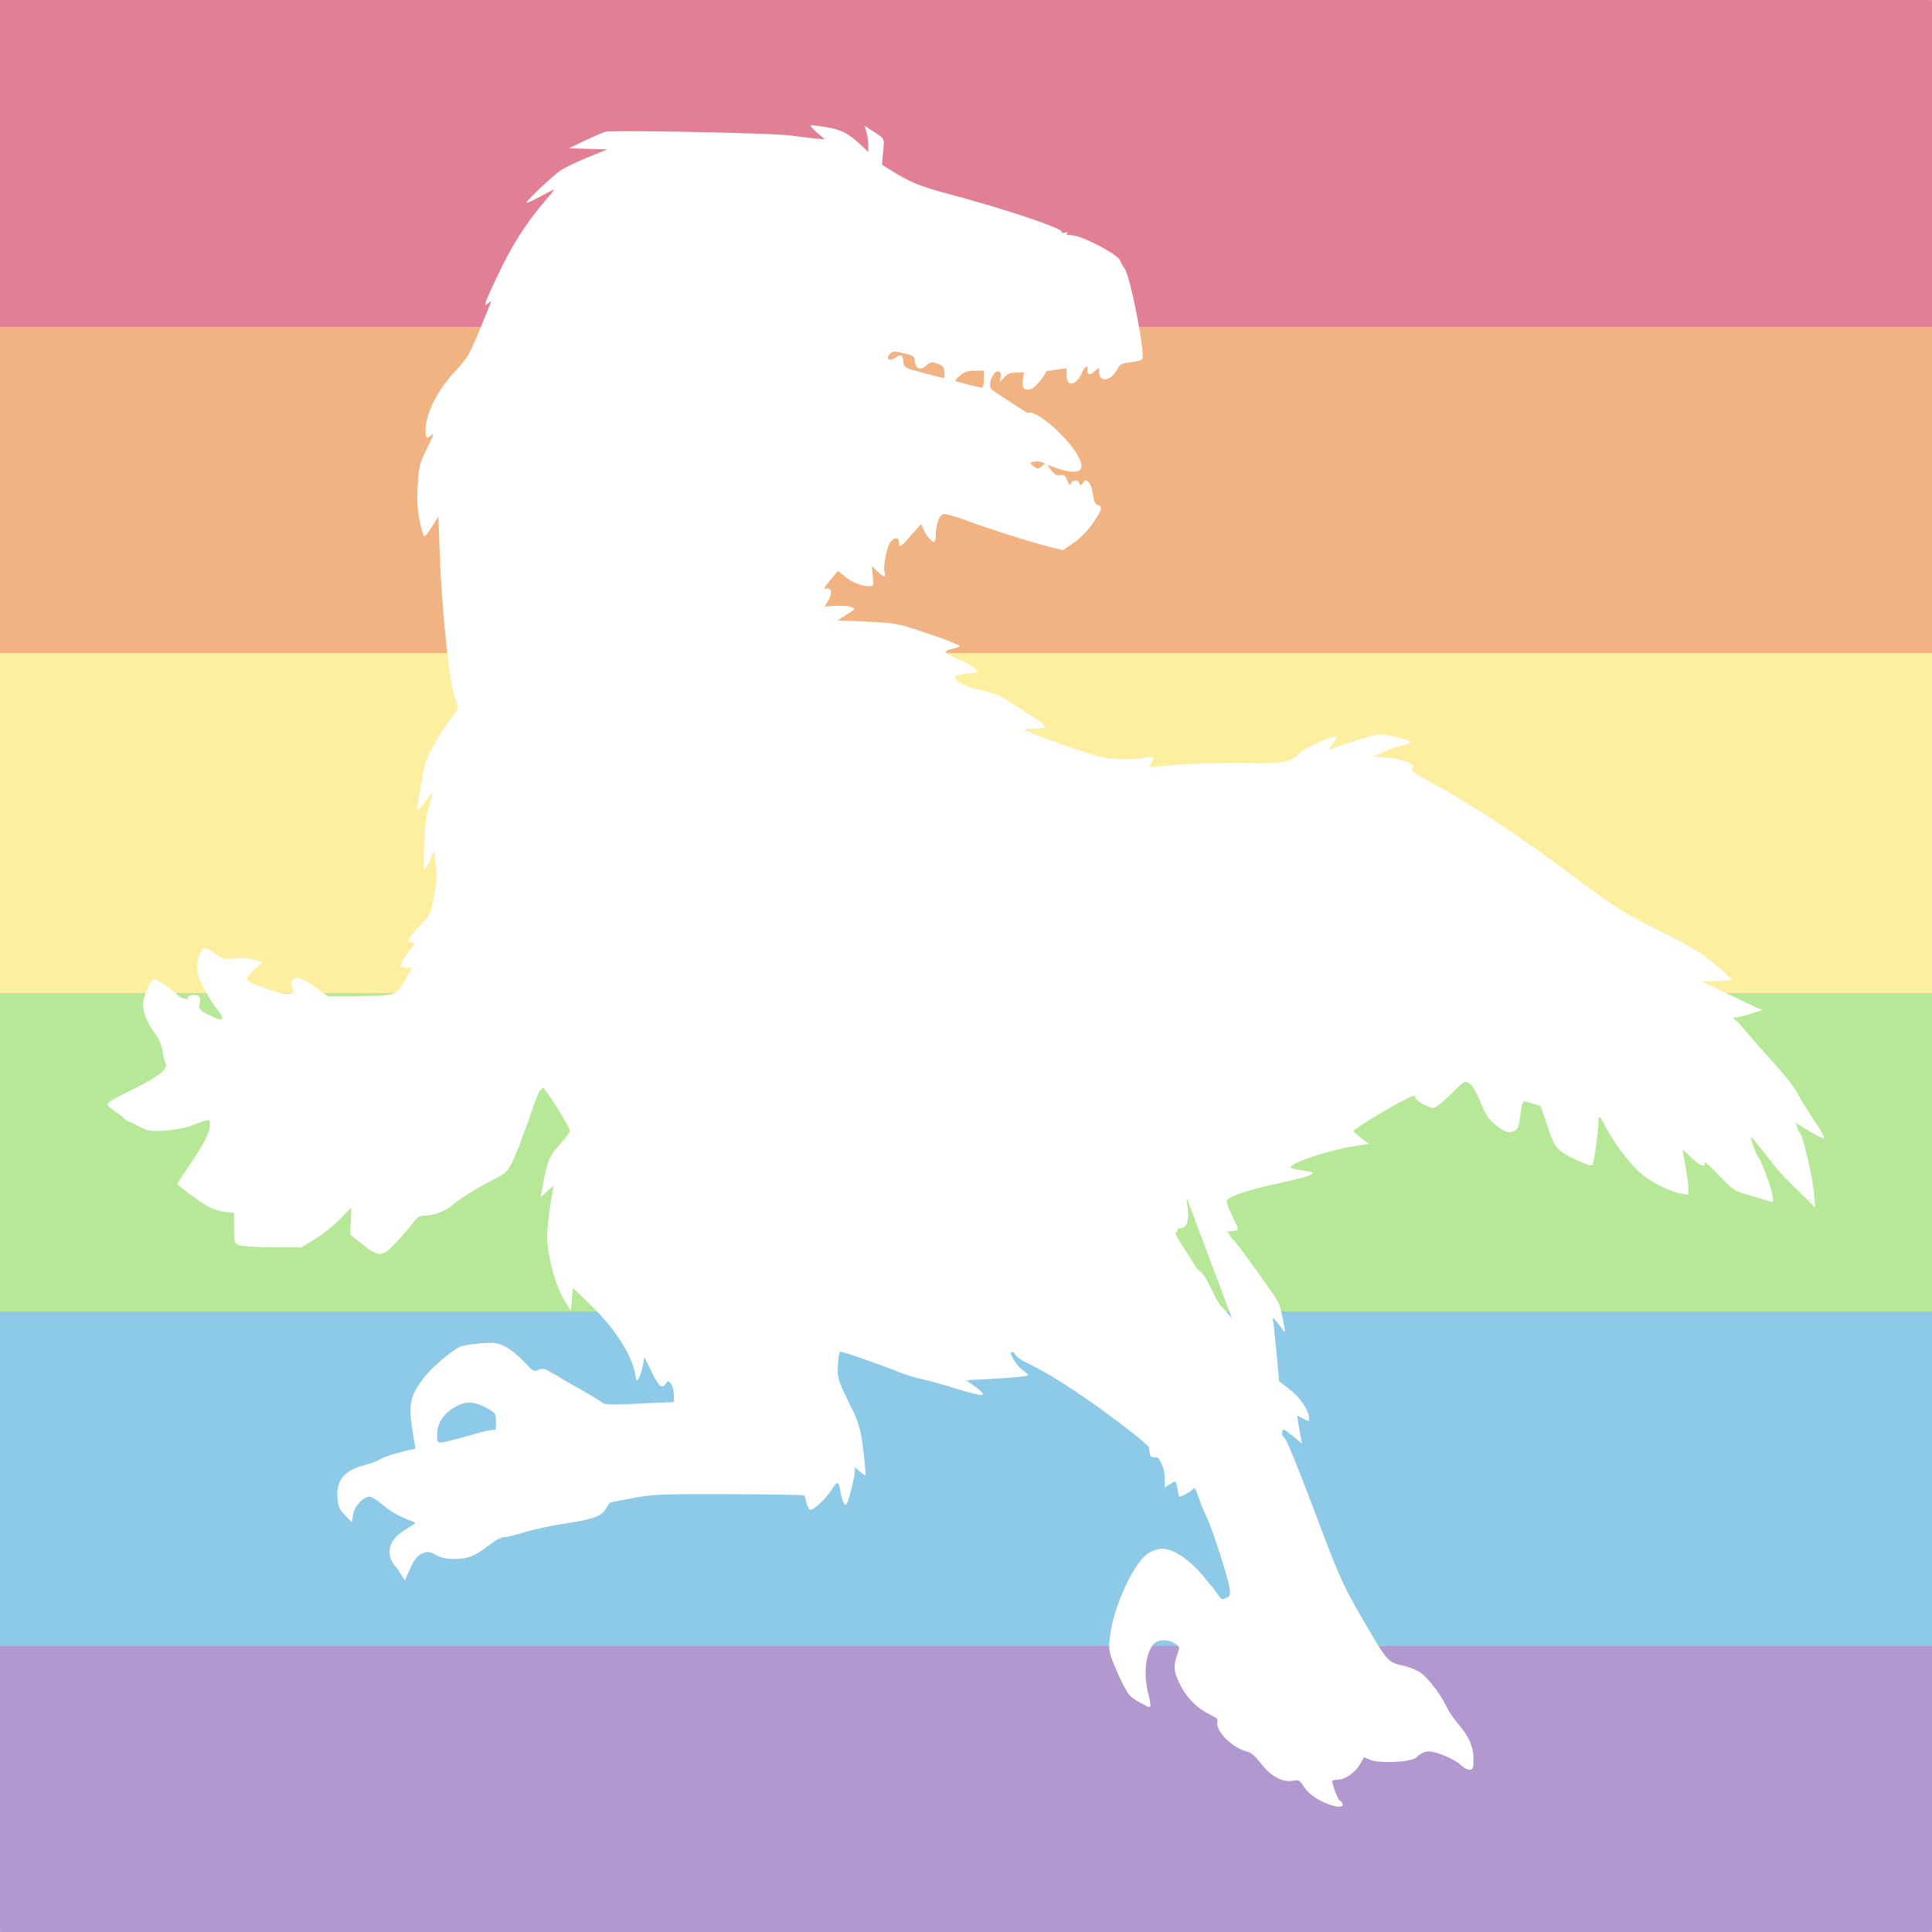
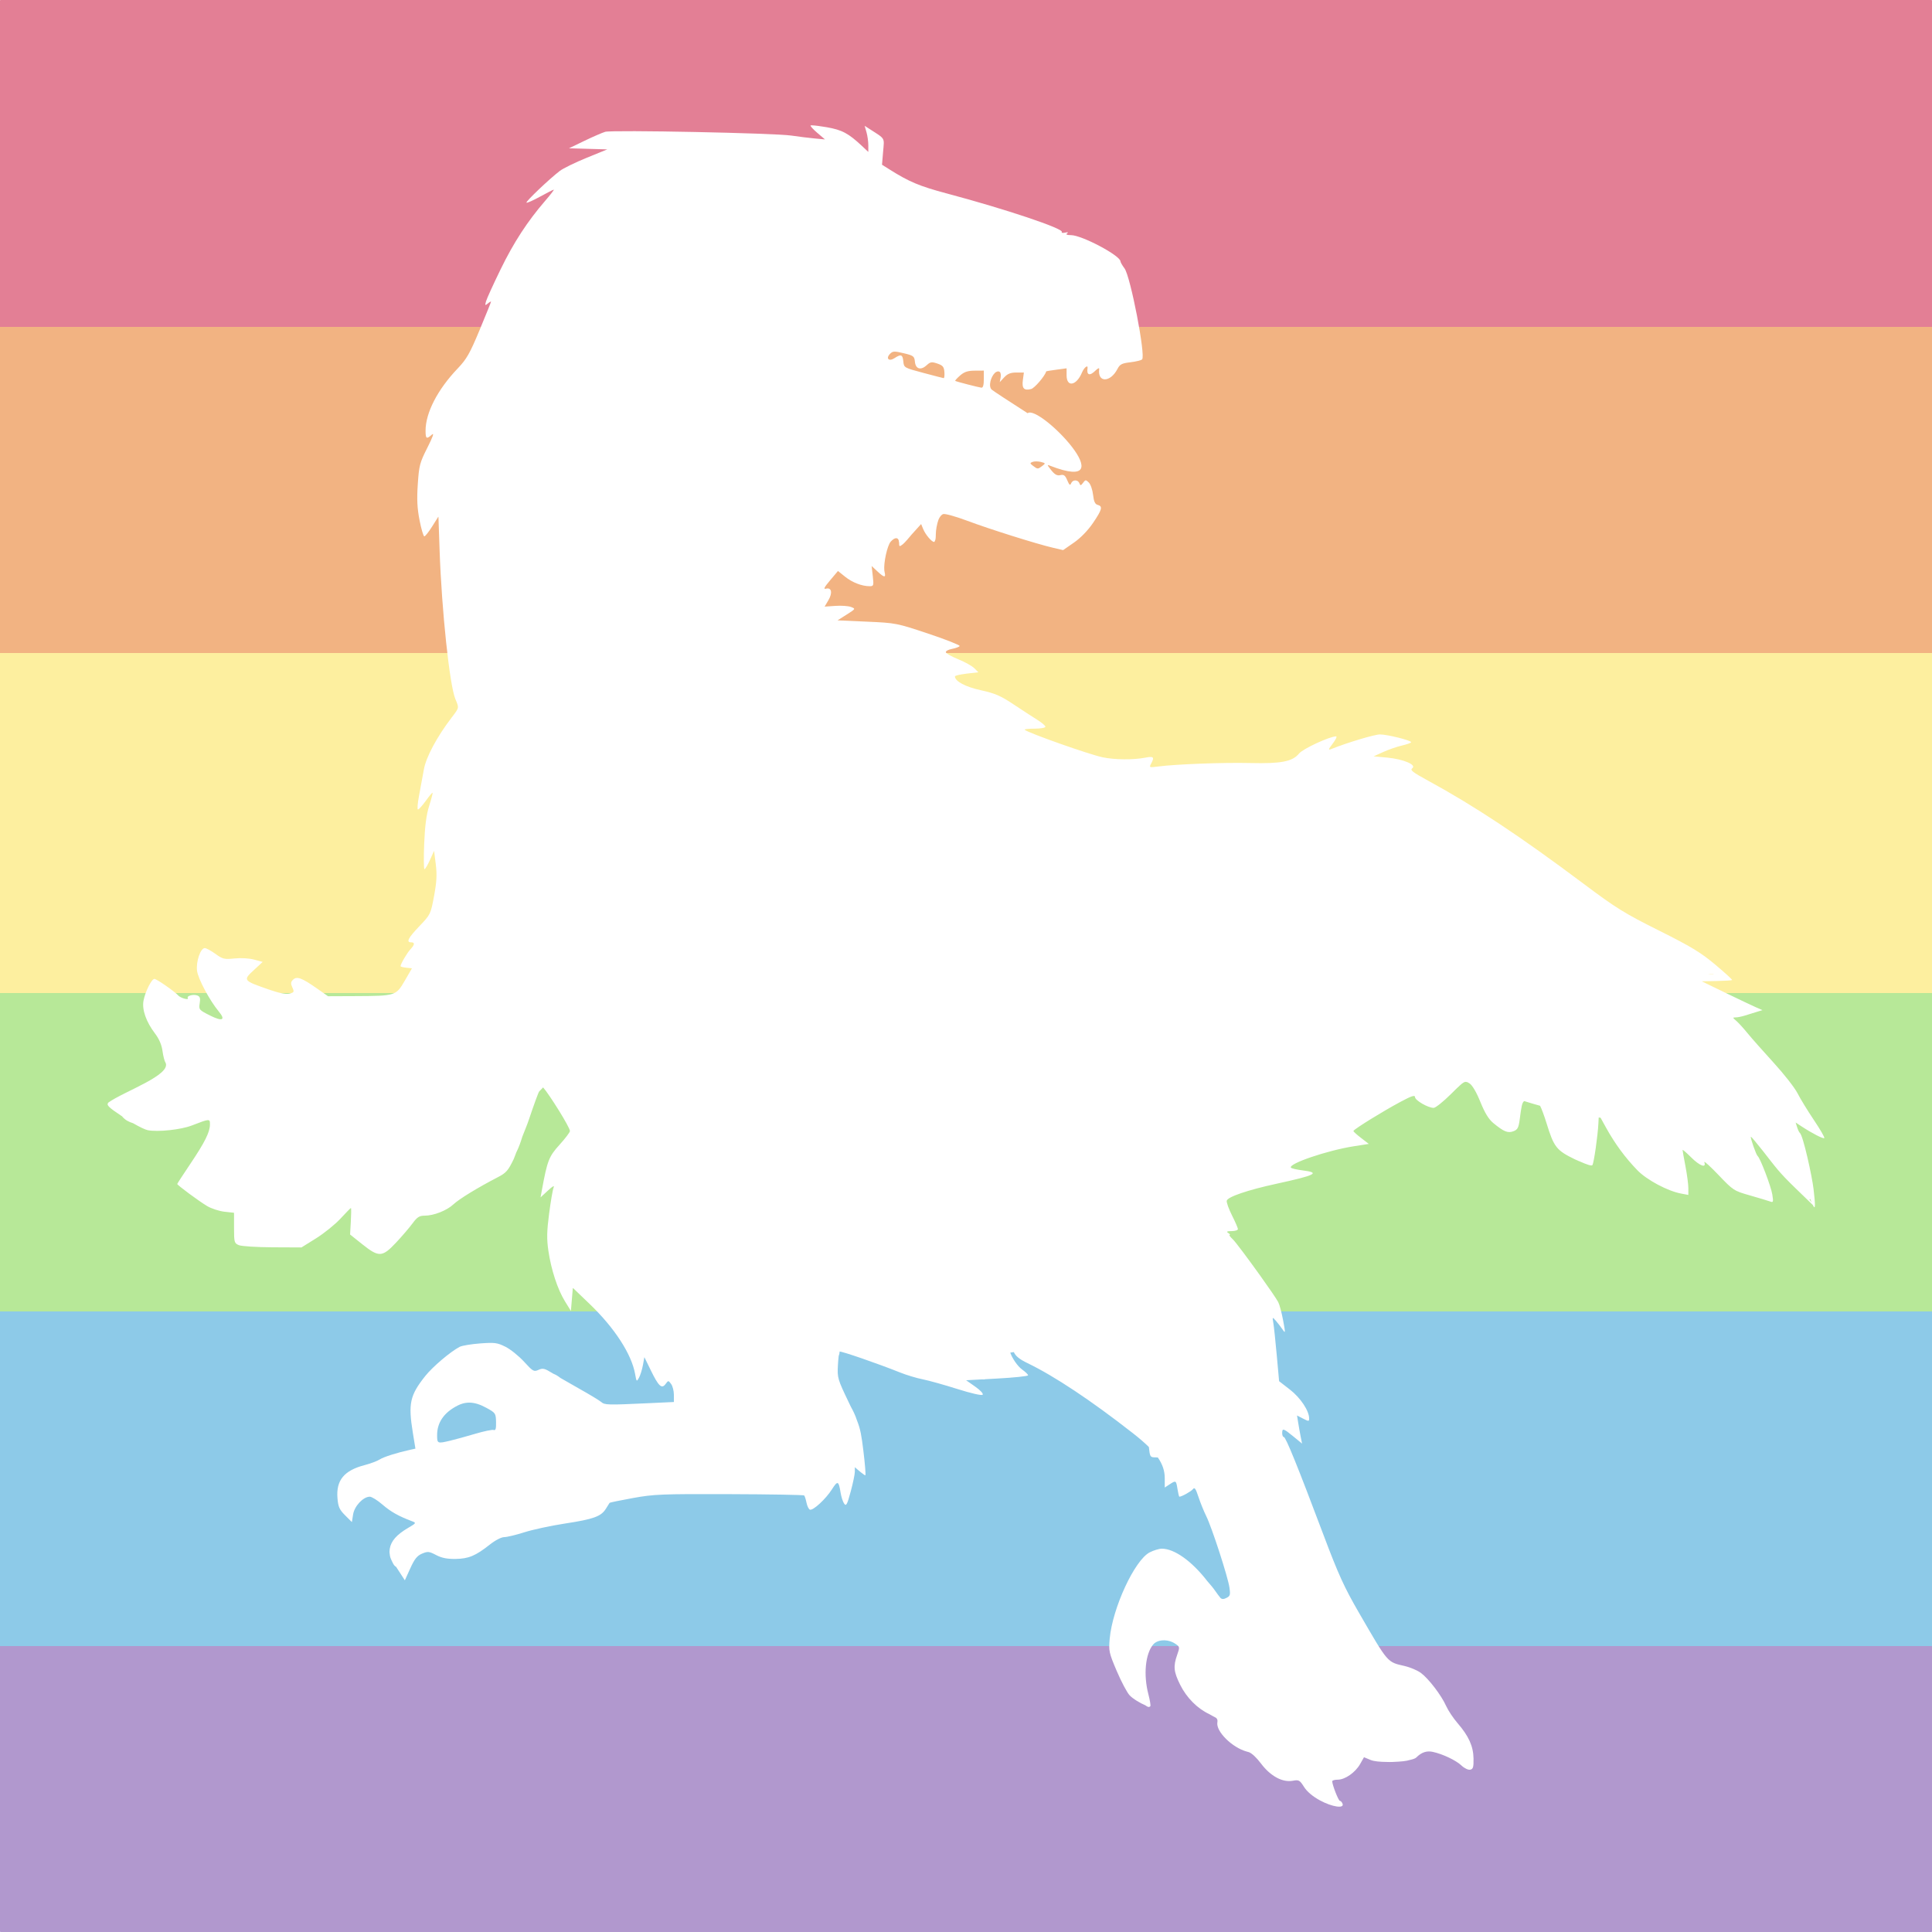
<svg xmlns="http://www.w3.org/2000/svg" xmlns:xlink="http://www.w3.org/1999/xlink" xml:space="preserve" width="512" height="512">
  <defs>
    <linearGradient id="a">
      <stop offset="0" style="stop-color:#e37f95;stop-opacity:1" />
      <stop offset=".169" style="stop-color:#e37f95;stop-opacity:1" />
      <stop offset=".169" style="stop-color:#f2b382;stop-opacity:1" />
      <stop offset=".338" style="stop-color:#f2b382;stop-opacity:1" />
      <stop offset=".338" style="stop-color:#fdef9f;stop-opacity:1" />
      <stop offset=".514" style="stop-color:#fdef9f;stop-opacity:1" />
      <stop offset=".514" style="stop-color:#b7e898;stop-opacity:1" />
      <stop offset=".679" style="stop-color:#b7e898;stop-opacity:1" />
      <stop offset=".679" style="stop-color:#8dcae8;stop-opacity:1" />
      <stop offset=".852" style="stop-color:#8dcae8;stop-opacity:1" />
      <stop offset=".852" style="stop-color:#b198ce;stop-opacity:1" />
      <stop offset="1" style="stop-color:#b198ce;stop-opacity:1" />
    </linearGradient>
    <linearGradient xlink:href="#a" id="b" x1="-204.257" x2="-204.257" y1="423.208" y2="679.208" gradientTransform="matrix(2 0 0 2 664.514 -846.416)" gradientUnits="userSpaceOnUse" />
  </defs>
-   <path d="M.139 0A.155.155 0 0 0 0 .154v511.692c0 .085.069.154.154.154h511.692a.154.154 0 0 0 .154-.154V.154a.154.154 0 0 0-.154-.154Zm215.093 33.217c.7.021 2.189.208 3.844.496 4.094.716 5.753 1.599 9.38 4.994l1.657 1.553v-1.762c0-.97-.218-2.525-.484-3.459l-.488-1.697 1.25.808c4.33 2.796 3.965 2.19 3.644 6.024l-.293 3.48 1.885 1.188c5.337 3.366 8.014 4.49 15.355 6.445 15.432 4.109 30.95 9.308 30.407 10.19-.144.232.255.31.886.171.754-.165.931-.094.518.202q-.625.45 1.02.462c2.931.025 13.128 5.438 13.128 6.973 0 .221.484 1.056 1.075 1.856 1.583 2.141 5.636 23.118 4.656 24.097-.248.25-1.651.594-3.117.768-2.258.268-2.778.537-3.414 1.767-1.89 3.657-5.332 3.678-4.844.03.054-.386-.35-.224-.96.383-1.523 1.526-2.426 1.268-2.128-.61.16-1.022-.91-.202-1.457 1.113-1.467 3.543-4.094 4.036-4.094.768v-1.85l-2.68.364c-1.472.197-2.687.39-2.699.427-.394 1.3-3.112 4.47-4.031 4.702-1.894.474-2.475-.166-2.176-2.4l.266-1.975h-2.016c-1.496 0-2.322.33-3.197 1.273l-1.18 1.273.233-1.212c.127-.669.013-1.35-.252-1.512a.8.8 0 0 0-.487-.125 2.1 2.1 0 0 0-.55.213 2 2 0 0 0-.155.119l-.037.043a.2.2 0 0 1-.066.05c-1.05 1.018-1.784 3.56-.793 4.426.379.332 4.648 3.134 9.486 6.229 3.138-2.45 26.368 21.813 6.002 13.94-.35-.15-.561-.218-.619-.165-.08.09.199.476.873 1.319.947 1.181 1.564 1.518 2.42 1.32.924-.213 1.285.054 1.84 1.373.52 1.242.765 1.442 1.004.822.397-1.04 1.811-1.063 2.205-.037.26.675.392.655.974-.129.626-.843.735-.847 1.528-.066.469.46.975 1.927 1.125 3.256.2 1.782.52 2.48 1.219 2.662 1.405.367 1.175 1.257-1.252 4.814-1.355 1.989-3.292 3.979-5.055 5.198l-2.856 1.974-2.726-.635c-4.354-1.016-16.856-4.953-22.74-7.164-2.977-1.117-5.81-1.904-6.301-1.748-.47.15-.905.684-1.248 1.455-.412 1.17-.719 2.746-.72 3.985-.003.787-.054 1.374-.233 1.65-.066.185-.144.293-.227.293-.642 0-2.287-1.954-2.894-3.437l-.534-1.305-2.558 2.826-.344.414c-1.088 1.302-1.887 2.173-2.371 2.422-.494.376-.56.106-.56-.58q0-.09-.005-.178a3 3 0 0 0-.1-.431l.036-.032c-.244-.975-1.11-.932-2.148.215-.938 1.035-1.927 5.668-1.704 7.674l.079.406-.008-.004c.386 1.558-.1 1.502-1.93-.213l-1.5-1.402.3 2.678c.282 2.514.23 2.68-.827 2.68-2.058 0-4.606-.987-6.514-2.52l-1.885-1.516-2.086 2.479c-1.57 1.862-1.84 2.41-1.088 2.213 1.486-.39 1.795 1.097.635 3.064l-.996 1.688 2.855-.196c1.572-.107 3.43.022 4.131.288 1.261.478 1.248.5-1.144 2.017l-2.42 1.533 7.777.344c7.683.341 7.88.379 16.31 3.191 4.566 1.524 8.216 2.963 8.278 3.254v.006l-.004.01v.002c-.145.234-1.07.578-2.055.762-.99.185-1.703.594-1.6.912.105.319 1.602 1.152 3.333 1.854 1.727.7 3.622 1.759 4.21 2.351l1.071 1.078-3.103.35q-.788.088-1.567.232c-.045.05-.141.064-.271.053-.767.16-1.266.332-1.266.461 0 1.285 2.802 2.772 6.922 3.672 3.697.809 5.194 1.456 8.598 3.725 2.267 1.51 5.097 3.352 6.289 4.091s2.168 1.57 2.168 1.846c0 .278-1.302.504-2.893.504-1.456 0-2.56.113-2.615.252l-.002.006.002.012.011.017c.808.808 17.084 6.56 20.698 7.313 3.142.656 8.096.698 11.197.1 2.3-.446 2.556-.193 1.602 1.59-.548 1.024-.48 1.05 1.914.737 4.688-.613 17.283-1.088 24.343-.916 8.216.2 11.219-.383 12.963-2.521 1.027-1.26 8.127-4.547 9.819-4.547.303 0-.092.847-.877 1.883-1.222 1.61-1.282 1.826-.409 1.476 4.236-1.699 11.473-3.87 12.897-3.87 1.949 0 8.275 1.575 8.275 2.06 0 .173-1.091.568-2.424.875s-3.57 1.08-4.972 1.717l-2.553 1.154 3.572.332c4.304.4 7.902 1.923 6.672 2.822-.654.48.066 1.047 4.174 3.285 12.305 6.701 24.416 14.728 41.188 27.301 8.638 6.477 10.809 7.827 19.986 12.412 8.553 4.275 11.081 5.805 14.945 9.047 2.56 2.147 4.57 3.983 4.469 4.084s-1.949.216-4.111.258l-3.932.076 6.258 3.04c3.44 1.67 7.06 3.388 8.04 3.818l1.788.78-1.531.47c-.841.258-2.237.69-3.098.963-.86.272-1.976.496-2.479.496-.823 0-.81.087.141.892.58.491 1.925 1.961 2.988 3.268 1.065 1.307 4.186 4.837 6.936 7.845s5.593 6.645 6.322 8.082 2.688 4.642 4.354 7.12c1.653 2.458 2.886 4.597 2.76 4.775l-.003.002c-.267.268-3.294-1.294-6.128-3.162l-1.47-.97.391 1.25c.213.686.54 1.365.721 1.505.88.679 3.255 11.619 3.631 14.856.51 4.411.538 5.769-.209 4.232l-4.437-4.295c-4.724-4.572-5.201-5.477-8.825-10.076-1.603-2.033-3.007-3.7-3.117-3.7l-.002.003h-.006l-.002.002h-.002l-.002.002c-.002 0-.006.006-.008.008-.172.282 1.404 4.798 1.791 5.09.672.501 3.547 8.04 3.893 10.205.314 1.956.253 2.168-.532 1.869-.486-.186-2.873-.906-5.306-1.6-4.358-1.239-4.486-1.322-8.463-5.484-1.977-2.07-3.52-3.486-3.709-3.424l-.006.002-.002.002-.002.002v.002l-.002.002-.002.002v.002l-.002.002q-.008.023.01.074c.6 1.66-1.236.967-3.537-1.334-1.14-1.14-2.088-1.963-2.215-1.933h-.006v.002h-.002v.002h-.002v.004h-.002l-.002.006v.006c0 .173.345 2.113.766 4.312s.765 4.808.765 5.797v1.799l-1.914-.36c-3.596-.67-9.118-3.622-11.62-6.207-3.2-3.306-5.934-7.024-8.267-11.242l-1.464-2.652-.495-.057-.076 1.528c-.166 3.33-1.18 10.428-1.584 11.082-.188.305-1.497-.134-3.455-1.012-.153-.035-.259-.1-.388-.156-.053-.023-.104-.053-.157-.078-.237-.112-.342-.133-.601-.258-4.938-2.394-5.602-3.237-7.555-9.578-.616-2-1.319-3.884-1.713-4.635q-2.064-.57-4.207-1.244c-.594.36-.766 1.568-1.183 4.771-.299 2.291-.56 2.796-1.666 3.217-1.487.565-2.55.134-5.336-2.162-1.232-1.016-2.254-2.68-3.424-5.578-1.038-2.58-2.127-4.436-2.899-4.944a4 4 0 0 0-.574-.328c-.198-.03-.298-.048-.498-.078-.647.089-1.508.927-3.844 3.248-2.022 2.008-4.084 3.653-4.578 3.653-1.485 0-4.941-2.002-4.941-2.862 0-.612-.926-.303-3.953 1.32-4.548 2.438-11.85 6.954-12.346 7.618l-.02.08c.08.205.963 1 2.036 1.824l2.043 1.572-3.955.617c-7.018 1.096-17.35 4.606-16.694 5.666.125.204 1.493.527 3.04.721 4.896.61 3.611 1.275-6.88 3.557-7.673 1.669-12.966 3.48-13.166 4.504-.086.441.544 2.193 1.403 3.892.858 1.7 1.56 3.326 1.56 3.614s-.746.529-1.658.533c-1.259.012-1.474.128-.893.502.42.272.58.498.354.504-.226 0 .148.524.832 1.154.696.645 4.127 5.248 7.168 9.496l-.022-.035q.107.148.205.293c2.232 3.122 4.217 6.003 4.702 6.908.326.61.904 2.763 1.283 4.785.648 3.465.637 3.605-.158 2.43a28 28 0 0 0-1.776-2.297c-.92-1.036-.927-1.031-.644.639.157.928.564 4.772.904 8.543l.62 6.855 2.886 2.24c2.787 2.165 5.072 5.602 5.072 7.631 0 .814-.107.818-1.605.043l-1.604-.828.317 1.963c.174 1.08.471 2.757.666 3.727l.353 1.76-2.305-1.89c-2.653-2.173-2.964-2.263-2.964-.867 0 .561.198 1.02.441 1.02.514 0 3.69 7.838 10.44 25.762 4.04 10.727 5.55 14.042 9.505 20.87 7.768 13.409 7.393 12.973 12.09 14.055 1.45.336 3.373 1.154 4.277 1.82 2.058 1.519 5.428 5.93 6.702 8.776.533 1.189 1.883 3.218 3.002 4.512 2.968 3.428 4.189 6.126 4.25 9.38.042 2.33-.106 2.823-.893 2.981-.519.106-1.55-.39-2.295-1.1-1.436-1.37-4.932-3.035-7.592-3.62-1.631-.358-3.008.107-4.383 1.484-.255.255-.877.477-1.716.658-.916.3-2.206.426-4.57.53-.518.022-1.026.02-1.508-.003-1.816-.009-3.454-.168-4.284-.513l-1.785-.74-1.03 1.812c-1.267 2.236-3.995 4.139-5.933 4.139-.8 0-1.455.19-1.455.42 0 .959 1.658 5.191 2.033 5.191.226 0 .54.344.702.766.517 1.352-2.752.866-5.985-.887-1.927-1.046-3.436-2.321-4.228-3.578-1.132-1.79-1.374-1.925-2.948-1.631-2.734.512-5.907-1.192-8.43-4.53-1.19-1.578-2.337-2.666-3.183-3.029a1 1 0 0 0-.137-.037 5 5 0 0 1-.527-.152c-3.813-1.044-8.16-5.323-7.738-7.717.09-.516.027-.864-.338-1.201-.28-.171-.622-.352-1.041-.555a8 8 0 0 1-.8-.455c-3.114-1.45-5.957-4.31-7.663-7.724-1.736-3.476-1.883-4.925-.805-7.979.73-2.067.718-2.122-.578-2.97-1.93-1.265-4.678-1.126-5.828.296-2.051 2.532-2.563 8.01-1.228 13.135.417 1.604.648 3.03.513 3.166l-.013.014c-.329.317-.656.235-1.295-.248-1.353-.553-3.35-1.76-4.194-2.672-.682-.74-2.215-3.64-3.408-6.446-2.045-4.813-2.15-5.294-1.853-8.55.743-8.155 6.627-20.843 10.609-22.873 1.044-.534 2.489-.97 3.21-.97 3.341 0 7.966 3.324 12.026 8.571.862.956 1.64 1.914 2.244 2.791.435.63.89 1.234 1.297 1.729.492.372.836.278 1.405.02 1.128-.515 1.222-.79.95-2.764-.38-2.783-4.67-15.988-6.177-19.02-.627-1.263-1.548-3.539-2.047-5.06-.724-2.21-1.02-2.62-1.474-2.036-.465.602-2.973 1.994-3.586 1.994h-.004l-.002-.002h-.002l-.006-.004c-.1-.08-.308-.963-.479-2.033-.37-2.318-.405-2.338-2.117-1.217l-1.258.825v-2.457c0-1.904-.55-3.653-1.832-5.506a5 5 0 0 0-.598-.031c-1.428 0-1.494-.086-1.78-2.745-1.135-1.125-2.527-2.322-4.206-3.636-11.104-8.691-20.789-15.13-27.98-18.606-2.099-1.013-3.127-1.843-3.602-2.91-.254.048-.573.093-.943.135.472 1.435 1.916 3.611 3.18 4.512.847.604 1.54 1.28 1.54 1.503v.01l-.004.004-.002.002c-.167.227-3.793.603-8.203.844l-3.05.166c-.243.075-.55.094-.94.053h-.002l-4.219.23 2.41 1.694c1.402.986 2.222 1.886 1.96 2.148-.264.264-3.084-.381-6.739-1.539-3.457-1.095-7.588-2.247-9.18-2.56s-4.27-1.122-5.953-1.8c-5.777-2.318-15.58-5.702-16.035-5.538 0 .436-.095.826-.24 1.193a42 42 0 0 0-.201 2.479c-.176 3.287-.068 3.65 2.888 9.804l.528 1.104c.65 1.17 1.206 2.323 1.633 3.642.946 2.39 1.206 4.05 1.691 7.979.43 3.483.672 6.443.537 6.576v.002l-.002.002h-.002l-.002.002c-.188.079-2.095-1.506-2.783-2.152v1.2c0 .662-.494 3.033-1.098 5.27-.932 3.46-1.19 3.939-1.72 3.211-.344-.47-.778-1.802-.963-2.963-.503-3.138-.77-3.234-2.297-.828-1.618 2.547-4.98 5.65-5.819 5.371-.317-.106-.726-.934-.912-1.84-.184-.905-.464-1.77-.619-1.925s-9.076-.313-19.826-.348c-18.001-.058-20.022.023-25.59 1.04-3.325.606-6.091 1.176-6.148 1.265l-.996 1.584c-1.269 2.028-3.26 2.744-10.87 3.908-3.69.566-8.512 1.604-10.712 2.307s-4.601 1.28-5.334 1.283c-.775 0-2.384.836-3.827 1.976-3.766 2.982-5.616 3.757-9.086 3.807-2.23.032-3.671-.256-5.15-1.031-1.853-.973-2.214-1.01-3.723-.375-1.302.548-1.99 1.403-3.117 3.886l-1.445 3.186-2.14-3.299-.167-.258a1.5 1.5 0 0 1-.203-.13c-.143-.109-.203-.179-.254-.235-.1-.113-.137-.176-.176-.234a4 4 0 0 1-.183-.309q-.168-.31-.352-.713l-.002-.008c-.265-.586-.482-1.02-.53-1.77-.09-.457-.077-.883.001-1.372.328-2.068 1.81-3.76 4.86-5.555 2.195-1.29 2.22-1.334 1.021-1.785-3.528-1.329-5.621-2.508-7.805-4.399-1.328-1.148-2.841-2.09-3.365-2.09-1.73 0-4.064 2.474-4.416 4.684l-.326 2.041-1.797-1.795c-1.508-1.51-1.832-2.235-2.023-4.554-.39-4.716 1.758-7.33 7.177-8.743 1.555-.404 3.362-1.081 4.016-1.502 1.071-.687 4.566-1.795 8.133-2.576l1.334-.293-.686-4.215c-1.255-7.72-.779-9.905 3.27-15.003 1.96-2.468 6.635-6.438 9.13-7.756.614-.324 3.054-.733 5.422-.908 3.874-.288 4.55-.201 6.721.884 1.328.663 3.546 2.446 4.932 3.963 2.353 2.575 2.606 2.716 3.828 2.16 1.136-.518 1.617-.403 3.672.866l.238.146a6 6 0 0 1 1.314.695c.172.119.374.266.596.438 1.503.878 3.396 1.963 5.063 2.896 2.665 1.492 5.24 3.051 5.72 3.463.952.816 1.653.834 12.262.34l7.014-.326v-1.895c0-1.04-.33-2.336-.735-2.88-.726-.98-.74-.98-1.474.011-1.021 1.378-1.841.61-3.94-3.693l-1.672-3.43-.394 2.145c-.216 1.179-.686 2.671-1.04 3.314-.615 1.126-.655 1.088-1.02-.984-.925-5.249-5.45-12.234-11.987-18.504l-4.437-4.258-.09.027-.248 2.956-.254 3.06-1.574-2.549c-1.965-3.183-3.67-8.4-4.405-13.463-.447-3.08-.407-5.093.198-9.748.42-3.226.952-6.327 1.18-6.888.292-.716-.16-.486-1.514.765l-1.93 1.785.326-1.785c1.461-7.972 1.868-9.027 4.7-12.154 1.52-1.681 2.761-3.316 2.761-3.637 0-1.01-5.45-9.693-7.107-11.568-.308.306-.647.654-1.026 1.053l-.025.035c-.22.28-1.436 3.61-2.703 7.398-.56 1.672-1.122 2.895-1.77 4.608-.425 1.426-.93 2.836-1.6 4.168-.188.437-.49 1.354-.64 1.666-1.498 3.126-2.015 3.72-4.256 4.879-5.222 2.7-10.25 5.771-11.736 7.17-1.756 1.652-5.221 3.015-7.67 3.015-1.367 0-1.956.377-3.184 2.045-.827 1.126-2.794 3.424-4.373 5.104-3.653 3.889-4.543 3.93-8.93.43l-3.242-2.589.2-3.515c.103-1.844.118-3.367.039-3.506l-.004-.006-.002-.002h-.002v-.002h-.004c-.094 0-1.337 1.266-2.764 2.812-1.427 1.547-4.341 3.9-6.473 5.229l-3.875 2.416-7.66-.035c-4.213-.019-8.233-.276-8.933-.57-1.209-.505-1.276-.745-1.276-4.553v-4.026l-2.55-.283c-1.404-.158-3.47-.835-4.592-1.504-2.14-1.275-7.909-5.54-7.909-5.846 0-.098 1.522-2.439 3.381-5.199 3.903-5.799 5.267-8.52 5.282-10.54.013-1.608-.016-1.607-4.836.251-2.872 1.106-8.902 1.752-11.62 1.24-.666-.124-2.202-.864-3.918-1.855-1.128-.344-2.116-.868-2.818-1.715l-.082-.1c-3.718-2.481-4.2-2.986-3.644-3.658 4.112-2.956 16.89-7.331 15.126-10.633-.24-.308-.593-1.673-.779-3.037-.224-1.636-.9-3.21-1.986-4.634-2.346-3.076-3.49-6.332-3.049-8.682.447-2.385 2.148-5.785 2.895-5.785.58 0 5.408 3.36 6.304 4.388.599.684 2.932 1.33 2.545.704-.371-.602 1.469-1.102 2.54-.692.69.264.829.73.613 2.06-.271 1.668-.19 1.764 2.71 3.23 3.293 1.66 4.247 1.242 2.354-1.036-2.454-2.954-5.54-8.75-5.777-10.846-.277-2.465.929-5.97 2.056-5.97.392 0 1.66.686 2.817 1.525 1.93 1.4 2.346 1.498 5.05 1.219 1.715-.179 3.895-.049 5.211.306l2.268.612-2.139 1.976c-3.168 2.925-3.177 2.913 3.752 5.334 2.752.963 4.556 1.322 5.471 1.092 1.25-.314 1.316-.452.78-1.63-.475-1.037-.439-1.44.179-2.057.984-.983 2.318-.497 6.295 2.289l2.98 2.088 7.186-.03c10.702-.044 10.832-.083 13.135-4.056l1.918-3.31-1.512-.161c-.831-.09-1.51-.272-1.51-.408 0-.569 1.709-3.493 2.604-4.453 1.164-1.25 1.232-1.866.203-1.866-1.393 0-.803-1.151 2.197-4.293 2.925-3.061 2.979-3.171 3.873-7.964.7-3.765.805-5.663.46-8.418l-.45-3.557-1.1 2.424c-.605 1.333-1.255 2.422-1.449 2.422h-.004l-.006-.002h-.002l-.002-.002c-.18-.138-.207-3.124-.059-6.754.196-4.778.584-7.724 1.327-10.05.56-1.766.958-3.286.898-3.437l-.002-.002-.002-.002v-.002l-.002-.002h-.002v-.002l-.006-.002h-.004c-.145.01-.923.946-1.787 2.149-.907 1.26-1.838 2.293-2.068 2.293-.231 0-.099-1.663.29-3.697q.656-3.44 1.268-6.89c.575-3.271 3.435-8.63 7.33-13.732 2.075-2.716 2.037-2.529 1.018-4.97-1.519-3.634-3.615-23.354-4.168-39.242l-.31-8.936-.038-.117-1.629 2.578c-.91 1.445-1.845 2.625-2.08 2.621-.234 0-.8-1.909-1.256-4.236-.63-3.215-.747-5.521-.474-9.59.331-4.952.523-5.683 2.549-9.692q2.19-4.337 1.195-3.445c-1.434 1.285-1.682 1.13-1.682-1.055 0-4.723 3.178-10.879 8.49-16.449 2.399-2.515 3.229-3.968 5.825-10.205 1.666-4 3.029-7.378 3.029-7.506 0-.127-.378.078-.838.461-.358.296-.56.436-.635.38-.077-.069-.012-.37.153-.956.195-.698 1.92-4.484 3.832-8.412 3.48-7.152 7.116-12.743 11.861-18.238 1.317-1.525 2.296-2.79 2.273-2.924v-.002l-.002-.002-.002-.002-.002-.002h-.002l-.002-.002h-.004c-.148 0-1.783.83-3.63 1.846-1.848 1.015-3.47 1.735-3.608 1.597-.265-.264 6.05-6.278 8.815-8.396.897-.686 4.1-2.253 7.119-3.483l5.488-2.238-5.078-.146-5.076-.147 4.08-1.969c2.244-1.082 4.725-2.158 5.512-2.394 1.81-.54 44.874.327 49.328.994 1.822.272 4.577.615 6.12.76l2.805.263-2.027-1.728c-1.098-.939-1.895-1.812-1.793-1.963l.006-.006c.034-.032.18-.042.412-.035zm21.811 59.972c-.505.019-.792.2-1.145.551-1.234 1.236-.351 2.156 1.133 1.184 1.755-1.15 2.182-.994 2.36.865.159 1.645.204 1.67 5.263 3.02 2.806.746 5.245 1.378 5.424 1.402.177.022.267-.703.197-1.615-.105-1.382-.412-1.755-1.853-2.246-1.509-.513-1.868-.46-2.83.427-1.557 1.438-2.943 1.035-3.133-.916-.142-1.457-.37-1.631-2.957-2.25-1.23-.295-1.954-.44-2.459-.422m23.68 5.024-2.424.016c-1.849.012-2.77.32-3.885 1.3-.755.663-1.304 1.266-1.285 1.395l.002.006v.004h.002v.002l.002.002.002.002.002.002h.002c.275.185 6.2 1.717 6.945 1.797q.637.068.637-2.229zm32.314 1.619-.031.05.014.04.035-.04zm-18.392 22.442c-.396-.002-.758.043-.99.131-.762.293-.75.396.126 1.059 1.196.904 1.257.903 2.436.012.909-.689.892-.74-.381-1.06-.39-.093-.79-.14-1.191-.142m179.55 135.769c-.258.049-.707.094-1.467.13l-.14.009c.907.042 1.383.007 1.607-.14zm-139.682 59.461c-.2.712.33 2.97.33 2.97.096 2.673.099 5.307-2.68 5.063-.24.391-.146 1.057-.146 1.057s-1.61-.955 1.068 3.111c1.46 2.217 3.024 4.694 3.474 5.504.14.25.356.624.624 1.072q.41.284.85.602c1.971 1.428 4.057 7.795 5.558 9.28a32 32 0 0 1 2.912 3.286zm165.22.25a.46.46 0 0 1-.207.111l.596.854a36 36 0 0 1-.389-.965m-355.22 53.957a6 6 0 0 0-.567.01c-.9.058-1.769.31-2.646.754-3.606 1.821-5.46 4.478-5.46 7.822 0 2.283.06 2.308 3.473 1.496 1.317-.312 4.303-1.133 6.637-1.826s4.541-1.144 4.906-1.004c.488.187.645-.37.602-2.125-.057-2.307-.132-2.418-2.607-3.771-1.598-.873-3.007-1.321-4.338-1.356m175.668 76.828c.09.18.16.293.207.322h.002l.002.002h.004l.002.002h.012a17 17 0 0 1-.229-.326m79.058 3.723-.08.035a.4.4 0 0 0 .08-.035" style="opacity:1;fill:url(#b);stroke-width:12.773;stroke-linecap:round;stroke-linejoin:round" />
+   <path d="M.139 0A.155.155 0 0 0 0 .154v511.692c0 .085.069.154.154.154h511.692a.154.154 0 0 0 .154-.154V.154a.154.154 0 0 0-.154-.154Zm215.093 33.217c.7.021 2.189.208 3.844.496 4.094.716 5.753 1.599 9.38 4.994l1.657 1.553v-1.762c0-.97-.218-2.525-.484-3.459l-.488-1.697 1.25.808c4.33 2.796 3.965 2.19 3.644 6.024l-.293 3.48 1.885 1.188c5.337 3.366 8.014 4.49 15.355 6.445 15.432 4.109 30.95 9.308 30.407 10.19-.144.232.255.31.886.171.754-.165.931-.094.518.202q-.625.45 1.02.462c2.931.025 13.128 5.438 13.128 6.973 0 .221.484 1.056 1.075 1.856 1.583 2.141 5.636 23.118 4.656 24.097-.248.25-1.651.594-3.117.768-2.258.268-2.778.537-3.414 1.767-1.89 3.657-5.332 3.678-4.844.03.054-.386-.35-.224-.96.383-1.523 1.526-2.426 1.268-2.128-.61.16-1.022-.91-.202-1.457 1.113-1.467 3.543-4.094 4.036-4.094.768v-1.85l-2.68.364c-1.472.197-2.687.39-2.699.427-.394 1.3-3.112 4.47-4.031 4.702-1.894.474-2.475-.166-2.176-2.4l.266-1.975h-2.016c-1.496 0-2.322.33-3.197 1.273l-1.18 1.273.233-1.212c.127-.669.013-1.35-.252-1.512a.8.8 0 0 0-.487-.125 2.1 2.1 0 0 0-.55.213 2 2 0 0 0-.155.119l-.037.043a.2.2 0 0 1-.066.05c-1.05 1.018-1.784 3.56-.793 4.426.379.332 4.648 3.134 9.486 6.229 3.138-2.45 26.368 21.813 6.002 13.94-.35-.15-.561-.218-.619-.165-.08.09.199.476.873 1.319.947 1.181 1.564 1.518 2.42 1.32.924-.213 1.285.054 1.84 1.373.52 1.242.765 1.442 1.004.822.397-1.04 1.811-1.063 2.205-.037.26.675.392.655.974-.129.626-.843.735-.847 1.528-.066.469.46.975 1.927 1.125 3.256.2 1.782.52 2.48 1.219 2.662 1.405.367 1.175 1.257-1.252 4.814-1.355 1.989-3.292 3.979-5.055 5.198l-2.856 1.974-2.726-.635c-4.354-1.016-16.856-4.953-22.74-7.164-2.977-1.117-5.81-1.904-6.301-1.748-.47.15-.905.684-1.248 1.455-.412 1.17-.719 2.746-.72 3.985-.003.787-.054 1.374-.233 1.65-.066.185-.144.293-.227.293-.642 0-2.287-1.954-2.894-3.437l-.534-1.305-2.558 2.826-.344.414c-1.088 1.302-1.887 2.173-2.371 2.422-.494.376-.56.106-.56-.58q0-.09-.005-.178a3 3 0 0 0-.1-.431l.036-.032c-.244-.975-1.11-.932-2.148.215-.938 1.035-1.927 5.668-1.704 7.674l.079.406-.008-.004c.386 1.558-.1 1.502-1.93-.213l-1.5-1.402.3 2.678c.282 2.514.23 2.68-.827 2.68-2.058 0-4.606-.987-6.514-2.52l-1.885-1.516-2.086 2.479c-1.57 1.862-1.84 2.41-1.088 2.213 1.486-.39 1.795 1.097.635 3.064l-.996 1.688 2.855-.196c1.572-.107 3.43.022 4.131.288 1.261.478 1.248.5-1.144 2.017l-2.42 1.533 7.777.344c7.683.341 7.88.379 16.31 3.191 4.566 1.524 8.216 2.963 8.278 3.254v.006l-.004.01v.002c-.145.234-1.07.578-2.055.762-.99.185-1.703.594-1.6.912.105.319 1.602 1.152 3.333 1.854 1.727.7 3.622 1.759 4.21 2.351l1.071 1.078-3.103.35q-.788.088-1.567.232c-.045.05-.141.064-.271.053-.767.16-1.266.332-1.266.461 0 1.285 2.802 2.772 6.922 3.672 3.697.809 5.194 1.456 8.598 3.725 2.267 1.51 5.097 3.352 6.289 4.091s2.168 1.57 2.168 1.846c0 .278-1.302.504-2.893.504-1.456 0-2.56.113-2.615.252l-.002.006.002.012.011.017c.808.808 17.084 6.56 20.698 7.313 3.142.656 8.096.698 11.197.1 2.3-.446 2.556-.193 1.602 1.59-.548 1.024-.48 1.05 1.914.737 4.688-.613 17.283-1.088 24.343-.916 8.216.2 11.219-.383 12.963-2.521 1.027-1.26 8.127-4.547 9.819-4.547.303 0-.092.847-.877 1.883-1.222 1.61-1.282 1.826-.409 1.476 4.236-1.699 11.473-3.87 12.897-3.87 1.949 0 8.275 1.575 8.275 2.06 0 .173-1.091.568-2.424.875s-3.57 1.08-4.972 1.717l-2.553 1.154 3.572.332c4.304.4 7.902 1.923 6.672 2.822-.654.48.066 1.047 4.174 3.285 12.305 6.701 24.416 14.728 41.188 27.301 8.638 6.477 10.809 7.827 19.986 12.412 8.553 4.275 11.081 5.805 14.945 9.047 2.56 2.147 4.57 3.983 4.469 4.084s-1.949.216-4.111.258l-3.932.076 6.258 3.04c3.44 1.67 7.06 3.388 8.04 3.818l1.788.78-1.531.47c-.841.258-2.237.69-3.098.963-.86.272-1.976.496-2.479.496-.823 0-.81.087.141.892.58.491 1.925 1.961 2.988 3.268 1.065 1.307 4.186 4.837 6.936 7.845s5.593 6.645 6.322 8.082 2.688 4.642 4.354 7.12c1.653 2.458 2.886 4.597 2.76 4.775l-.003.002c-.267.268-3.294-1.294-6.128-3.162l-1.47-.97.391 1.25c.213.686.54 1.365.721 1.505.88.679 3.255 11.619 3.631 14.856.51 4.411.538 5.769-.209 4.232l-4.437-4.295c-4.724-4.572-5.201-5.477-8.825-10.076-1.603-2.033-3.007-3.7-3.117-3.7l-.002.003h-.006l-.002.002h-.002l-.002.002c-.002 0-.006.006-.008.008-.172.282 1.404 4.798 1.791 5.09.672.501 3.547 8.04 3.893 10.205.314 1.956.253 2.168-.532 1.869-.486-.186-2.873-.906-5.306-1.6-4.358-1.239-4.486-1.322-8.463-5.484-1.977-2.07-3.52-3.486-3.709-3.424l-.006.002-.002.002-.002.002v.002l-.002.002-.002.002v.002l-.002.002q-.008.023.01.074c.6 1.66-1.236.967-3.537-1.334-1.14-1.14-2.088-1.963-2.215-1.933h-.006v.002h-.002v.002h-.002v.004h-.002l-.002.006v.006c0 .173.345 2.113.766 4.312s.765 4.808.765 5.797v1.799l-1.914-.36c-3.596-.67-9.118-3.622-11.62-6.207-3.2-3.306-5.934-7.024-8.267-11.242l-1.464-2.652-.495-.057-.076 1.528c-.166 3.33-1.18 10.428-1.584 11.082-.188.305-1.497-.134-3.455-1.012-.153-.035-.259-.1-.388-.156-.053-.023-.104-.053-.157-.078-.237-.112-.342-.133-.601-.258-4.938-2.394-5.602-3.237-7.555-9.578-.616-2-1.319-3.884-1.713-4.635q-2.064-.57-4.207-1.244c-.594.36-.766 1.568-1.183 4.771-.299 2.291-.56 2.796-1.666 3.217-1.487.565-2.55.134-5.336-2.162-1.232-1.016-2.254-2.68-3.424-5.578-1.038-2.58-2.127-4.436-2.899-4.944a4 4 0 0 0-.574-.328c-.198-.03-.298-.048-.498-.078-.647.089-1.508.927-3.844 3.248-2.022 2.008-4.084 3.653-4.578 3.653-1.485 0-4.941-2.002-4.941-2.862 0-.612-.926-.303-3.953 1.32-4.548 2.438-11.85 6.954-12.346 7.618l-.02.08c.08.205.963 1 2.036 1.824l2.043 1.572-3.955.617c-7.018 1.096-17.35 4.606-16.694 5.666.125.204 1.493.527 3.04.721 4.896.61 3.611 1.275-6.88 3.557-7.673 1.669-12.966 3.48-13.166 4.504-.086.441.544 2.193 1.403 3.892.858 1.7 1.56 3.326 1.56 3.614s-.746.529-1.658.533c-1.259.012-1.474.128-.893.502.42.272.58.498.354.504-.226 0 .148.524.832 1.154.696.645 4.127 5.248 7.168 9.496l-.022-.035q.107.148.205.293c2.232 3.122 4.217 6.003 4.702 6.908.326.61.904 2.763 1.283 4.785.648 3.465.637 3.605-.158 2.43a28 28 0 0 0-1.776-2.297c-.92-1.036-.927-1.031-.644.639.157.928.564 4.772.904 8.543l.62 6.855 2.886 2.24c2.787 2.165 5.072 5.602 5.072 7.631 0 .814-.107.818-1.605.043l-1.604-.828.317 1.963c.174 1.08.471 2.757.666 3.727l.353 1.76-2.305-1.89c-2.653-2.173-2.964-2.263-2.964-.867 0 .561.198 1.02.441 1.02.514 0 3.69 7.838 10.44 25.762 4.04 10.727 5.55 14.042 9.505 20.87 7.768 13.409 7.393 12.973 12.09 14.055 1.45.336 3.373 1.154 4.277 1.82 2.058 1.519 5.428 5.93 6.702 8.776.533 1.189 1.883 3.218 3.002 4.512 2.968 3.428 4.189 6.126 4.25 9.38.042 2.33-.106 2.823-.893 2.981-.519.106-1.55-.39-2.295-1.1-1.436-1.37-4.932-3.035-7.592-3.62-1.631-.358-3.008.107-4.383 1.484-.255.255-.877.477-1.716.658-.916.3-2.206.426-4.57.53-.518.022-1.026.02-1.508-.003-1.816-.009-3.454-.168-4.284-.513l-1.785-.74-1.03 1.812c-1.267 2.236-3.995 4.139-5.933 4.139-.8 0-1.455.19-1.455.42 0 .959 1.658 5.191 2.033 5.191.226 0 .54.344.702.766.517 1.352-2.752.866-5.985-.887-1.927-1.046-3.436-2.321-4.228-3.578-1.132-1.79-1.374-1.925-2.948-1.631-2.734.512-5.907-1.192-8.43-4.53-1.19-1.578-2.337-2.666-3.183-3.029a1 1 0 0 0-.137-.037 5 5 0 0 1-.527-.152c-3.813-1.044-8.16-5.323-7.738-7.717.09-.516.027-.864-.338-1.201-.28-.171-.622-.352-1.041-.555a8 8 0 0 1-.8-.455c-3.114-1.45-5.957-4.31-7.663-7.724-1.736-3.476-1.883-4.925-.805-7.979.73-2.067.718-2.122-.578-2.97-1.93-1.265-4.678-1.126-5.828.296-2.051 2.532-2.563 8.01-1.228 13.135.417 1.604.648 3.03.513 3.166l-.013.014c-.329.317-.656.235-1.295-.248-1.353-.553-3.35-1.76-4.194-2.672-.682-.74-2.215-3.64-3.408-6.446-2.045-4.813-2.15-5.294-1.853-8.55.743-8.155 6.627-20.843 10.609-22.873 1.044-.534 2.489-.97 3.21-.97 3.341 0 7.966 3.324 12.026 8.571.862.956 1.64 1.914 2.244 2.791.435.63.89 1.234 1.297 1.729.492.372.836.278 1.405.02 1.128-.515 1.222-.79.95-2.764-.38-2.783-4.67-15.988-6.177-19.02-.627-1.263-1.548-3.539-2.047-5.06-.724-2.21-1.02-2.62-1.474-2.036-.465.602-2.973 1.994-3.586 1.994h-.004l-.002-.002h-.002l-.006-.004c-.1-.08-.308-.963-.479-2.033-.37-2.318-.405-2.338-2.117-1.217l-1.258.825v-2.457c0-1.904-.55-3.653-1.832-5.506a5 5 0 0 0-.598-.031c-1.428 0-1.494-.086-1.78-2.745-1.135-1.125-2.527-2.322-4.206-3.636-11.104-8.691-20.789-15.13-27.98-18.606-2.099-1.013-3.127-1.843-3.602-2.91-.254.048-.573.093-.943.135.472 1.435 1.916 3.611 3.18 4.512.847.604 1.54 1.28 1.54 1.503v.01l-.004.004-.002.002c-.167.227-3.793.603-8.203.844l-3.05.166c-.243.075-.55.094-.94.053h-.002l-4.219.23 2.41 1.694c1.402.986 2.222 1.886 1.96 2.148-.264.264-3.084-.381-6.739-1.539-3.457-1.095-7.588-2.247-9.18-2.56s-4.27-1.122-5.953-1.8c-5.777-2.318-15.58-5.702-16.035-5.538 0 .436-.095.826-.24 1.193a42 42 0 0 0-.201 2.479c-.176 3.287-.068 3.65 2.888 9.804l.528 1.104c.65 1.17 1.206 2.323 1.633 3.642.946 2.39 1.206 4.05 1.691 7.979.43 3.483.672 6.443.537 6.576v.002l-.002.002h-.002l-.002.002c-.188.079-2.095-1.506-2.783-2.152v1.2c0 .662-.494 3.033-1.098 5.27-.932 3.46-1.19 3.939-1.72 3.211-.344-.47-.778-1.802-.963-2.963-.503-3.138-.77-3.234-2.297-.828-1.618 2.547-4.98 5.65-5.819 5.371-.317-.106-.726-.934-.912-1.84-.184-.905-.464-1.77-.619-1.925s-9.076-.313-19.826-.348c-18.001-.058-20.022.023-25.59 1.04-3.325.606-6.091 1.176-6.148 1.265l-.996 1.584c-1.269 2.028-3.26 2.744-10.87 3.908-3.69.566-8.512 1.604-10.712 2.307s-4.601 1.28-5.334 1.283c-.775 0-2.384.836-3.827 1.976-3.766 2.982-5.616 3.757-9.086 3.807-2.23.032-3.671-.256-5.15-1.031-1.853-.973-2.214-1.01-3.723-.375-1.302.548-1.99 1.403-3.117 3.886l-1.445 3.186-2.14-3.299-.167-.258a1.5 1.5 0 0 1-.203-.13c-.143-.109-.203-.179-.254-.235-.1-.113-.137-.176-.176-.234a4 4 0 0 1-.183-.309q-.168-.31-.352-.713l-.002-.008c-.265-.586-.482-1.02-.53-1.77-.09-.457-.077-.883.001-1.372.328-2.068 1.81-3.76 4.86-5.555 2.195-1.29 2.22-1.334 1.021-1.785-3.528-1.329-5.621-2.508-7.805-4.399-1.328-1.148-2.841-2.09-3.365-2.09-1.73 0-4.064 2.474-4.416 4.684l-.326 2.041-1.797-1.795c-1.508-1.51-1.832-2.235-2.023-4.554-.39-4.716 1.758-7.33 7.177-8.743 1.555-.404 3.362-1.081 4.016-1.502 1.071-.687 4.566-1.795 8.133-2.576l1.334-.293-.686-4.215c-1.255-7.72-.779-9.905 3.27-15.003 1.96-2.468 6.635-6.438 9.13-7.756.614-.324 3.054-.733 5.422-.908 3.874-.288 4.55-.201 6.721.884 1.328.663 3.546 2.446 4.932 3.963 2.353 2.575 2.606 2.716 3.828 2.16 1.136-.518 1.617-.403 3.672.866l.238.146a6 6 0 0 1 1.314.695c.172.119.374.266.596.438 1.503.878 3.396 1.963 5.063 2.896 2.665 1.492 5.24 3.051 5.72 3.463.952.816 1.653.834 12.262.34l7.014-.326v-1.895c0-1.04-.33-2.336-.735-2.88-.726-.98-.74-.98-1.474.011-1.021 1.378-1.841.61-3.94-3.693l-1.672-3.43-.394 2.145c-.216 1.179-.686 2.671-1.04 3.314-.615 1.126-.655 1.088-1.02-.984-.925-5.249-5.45-12.234-11.987-18.504l-4.437-4.258-.09.027-.248 2.956-.254 3.06-1.574-2.549c-1.965-3.183-3.67-8.4-4.405-13.463-.447-3.08-.407-5.093.198-9.748.42-3.226.952-6.327 1.18-6.888.292-.716-.16-.486-1.514.765l-1.93 1.785.326-1.785c1.461-7.972 1.868-9.027 4.7-12.154 1.52-1.681 2.761-3.316 2.761-3.637 0-1.01-5.45-9.693-7.107-11.568-.308.306-.647.654-1.026 1.053l-.025.035c-.22.28-1.436 3.61-2.703 7.398-.56 1.672-1.122 2.895-1.77 4.608-.425 1.426-.93 2.836-1.6 4.168-.188.437-.49 1.354-.64 1.666-1.498 3.126-2.015 3.72-4.256 4.879-5.222 2.7-10.25 5.771-11.736 7.17-1.756 1.652-5.221 3.015-7.67 3.015-1.367 0-1.956.377-3.184 2.045-.827 1.126-2.794 3.424-4.373 5.104-3.653 3.889-4.543 3.93-8.93.43l-3.242-2.589.2-3.515c.103-1.844.118-3.367.039-3.506l-.004-.006-.002-.002h-.002v-.002h-.004c-.094 0-1.337 1.266-2.764 2.812-1.427 1.547-4.341 3.9-6.473 5.229l-3.875 2.416-7.66-.035c-4.213-.019-8.233-.276-8.933-.57-1.209-.505-1.276-.745-1.276-4.553v-4.026l-2.55-.283c-1.404-.158-3.47-.835-4.592-1.504-2.14-1.275-7.909-5.54-7.909-5.846 0-.098 1.522-2.439 3.381-5.199 3.903-5.799 5.267-8.52 5.282-10.54.013-1.608-.016-1.607-4.836.251-2.872 1.106-8.902 1.752-11.62 1.24-.666-.124-2.202-.864-3.918-1.855-1.128-.344-2.116-.868-2.818-1.715l-.082-.1c-3.718-2.481-4.2-2.986-3.644-3.658 4.112-2.956 16.89-7.331 15.126-10.633-.24-.308-.593-1.673-.779-3.037-.224-1.636-.9-3.21-1.986-4.634-2.346-3.076-3.49-6.332-3.049-8.682.447-2.385 2.148-5.785 2.895-5.785.58 0 5.408 3.36 6.304 4.388.599.684 2.932 1.33 2.545.704-.371-.602 1.469-1.102 2.54-.692.69.264.829.73.613 2.06-.271 1.668-.19 1.764 2.71 3.23 3.293 1.66 4.247 1.242 2.354-1.036-2.454-2.954-5.54-8.75-5.777-10.846-.277-2.465.929-5.97 2.056-5.97.392 0 1.66.686 2.817 1.525 1.93 1.4 2.346 1.498 5.05 1.219 1.715-.179 3.895-.049 5.211.306l2.268.612-2.139 1.976c-3.168 2.925-3.177 2.913 3.752 5.334 2.752.963 4.556 1.322 5.471 1.092 1.25-.314 1.316-.452.78-1.63-.475-1.037-.439-1.44.179-2.057.984-.983 2.318-.497 6.295 2.289l2.98 2.088 7.186-.03c10.702-.044 10.832-.083 13.135-4.056l1.918-3.31-1.512-.161c-.831-.09-1.51-.272-1.51-.408 0-.569 1.709-3.493 2.604-4.453 1.164-1.25 1.232-1.866.203-1.866-1.393 0-.803-1.151 2.197-4.293 2.925-3.061 2.979-3.171 3.873-7.964.7-3.765.805-5.663.46-8.418l-.45-3.557-1.1 2.424c-.605 1.333-1.255 2.422-1.449 2.422h-.004l-.006-.002h-.002l-.002-.002c-.18-.138-.207-3.124-.059-6.754.196-4.778.584-7.724 1.327-10.05.56-1.766.958-3.286.898-3.437l-.002-.002-.002-.002v-.002l-.002-.002h-.002v-.002l-.006-.002h-.004c-.145.01-.923.946-1.787 2.149-.907 1.26-1.838 2.293-2.068 2.293-.231 0-.099-1.663.29-3.697q.656-3.44 1.268-6.89c.575-3.271 3.435-8.63 7.33-13.732 2.075-2.716 2.037-2.529 1.018-4.97-1.519-3.634-3.615-23.354-4.168-39.242l-.31-8.936-.038-.117-1.629 2.578c-.91 1.445-1.845 2.625-2.08 2.621-.234 0-.8-1.909-1.256-4.236-.63-3.215-.747-5.521-.474-9.59.331-4.952.523-5.683 2.549-9.692q2.19-4.337 1.195-3.445c-1.434 1.285-1.682 1.13-1.682-1.055 0-4.723 3.178-10.879 8.49-16.449 2.399-2.515 3.229-3.968 5.825-10.205 1.666-4 3.029-7.378 3.029-7.506 0-.127-.378.078-.838.461-.358.296-.56.436-.635.38-.077-.069-.012-.37.153-.956.195-.698 1.92-4.484 3.832-8.412 3.48-7.152 7.116-12.743 11.861-18.238 1.317-1.525 2.296-2.79 2.273-2.924v-.002l-.002-.002-.002-.002-.002-.002h-.002l-.002-.002h-.004c-.148 0-1.783.83-3.63 1.846-1.848 1.015-3.47 1.735-3.608 1.597-.265-.264 6.05-6.278 8.815-8.396.897-.686 4.1-2.253 7.119-3.483l5.488-2.238-5.078-.146-5.076-.147 4.08-1.969c2.244-1.082 4.725-2.158 5.512-2.394 1.81-.54 44.874.327 49.328.994 1.822.272 4.577.615 6.12.76l2.805.263-2.027-1.728c-1.098-.939-1.895-1.812-1.793-1.963l.006-.006c.034-.032.18-.042.412-.035zm21.811 59.972c-.505.019-.792.2-1.145.551-1.234 1.236-.351 2.156 1.133 1.184 1.755-1.15 2.182-.994 2.36.865.159 1.645.204 1.67 5.263 3.02 2.806.746 5.245 1.378 5.424 1.402.177.022.267-.703.197-1.615-.105-1.382-.412-1.755-1.853-2.246-1.509-.513-1.868-.46-2.83.427-1.557 1.438-2.943 1.035-3.133-.916-.142-1.457-.37-1.631-2.957-2.25-1.23-.295-1.954-.44-2.459-.422m23.68 5.024-2.424.016c-1.849.012-2.77.32-3.885 1.3-.755.663-1.304 1.266-1.285 1.395l.002.006v.004h.002v.002l.002.002.002.002.002.002h.002c.275.185 6.2 1.717 6.945 1.797q.637.068.637-2.229zm32.314 1.619-.031.05.014.04.035-.04zm-18.392 22.442c-.396-.002-.758.043-.99.131-.762.293-.75.396.126 1.059 1.196.904 1.257.903 2.436.012.909-.689.892-.74-.381-1.06-.39-.093-.79-.14-1.191-.142m179.55 135.769c-.258.049-.707.094-1.467.13l-.14.009c.907.042 1.383.007 1.607-.14zm25.538 59.711a.46.46 0 0 1-.207.111l.596.854a36 36 0 0 1-.389-.965m-355.22 53.957a6 6 0 0 0-.567.01c-.9.058-1.769.31-2.646.754-3.606 1.821-5.46 4.478-5.46 7.822 0 2.283.06 2.308 3.473 1.496 1.317-.312 4.303-1.133 6.637-1.826s4.541-1.144 4.906-1.004c.488.187.645-.37.602-2.125-.057-2.307-.132-2.418-2.607-3.771-1.598-.873-3.007-1.321-4.338-1.356m175.668 76.828c.09.18.16.293.207.322h.002l.002.002h.004l.002.002h.012a17 17 0 0 1-.229-.326m79.058 3.723-.08.035a.4.4 0 0 0 .08-.035" style="opacity:1;fill:url(#b);stroke-width:12.773;stroke-linecap:round;stroke-linejoin:round" />
</svg>
